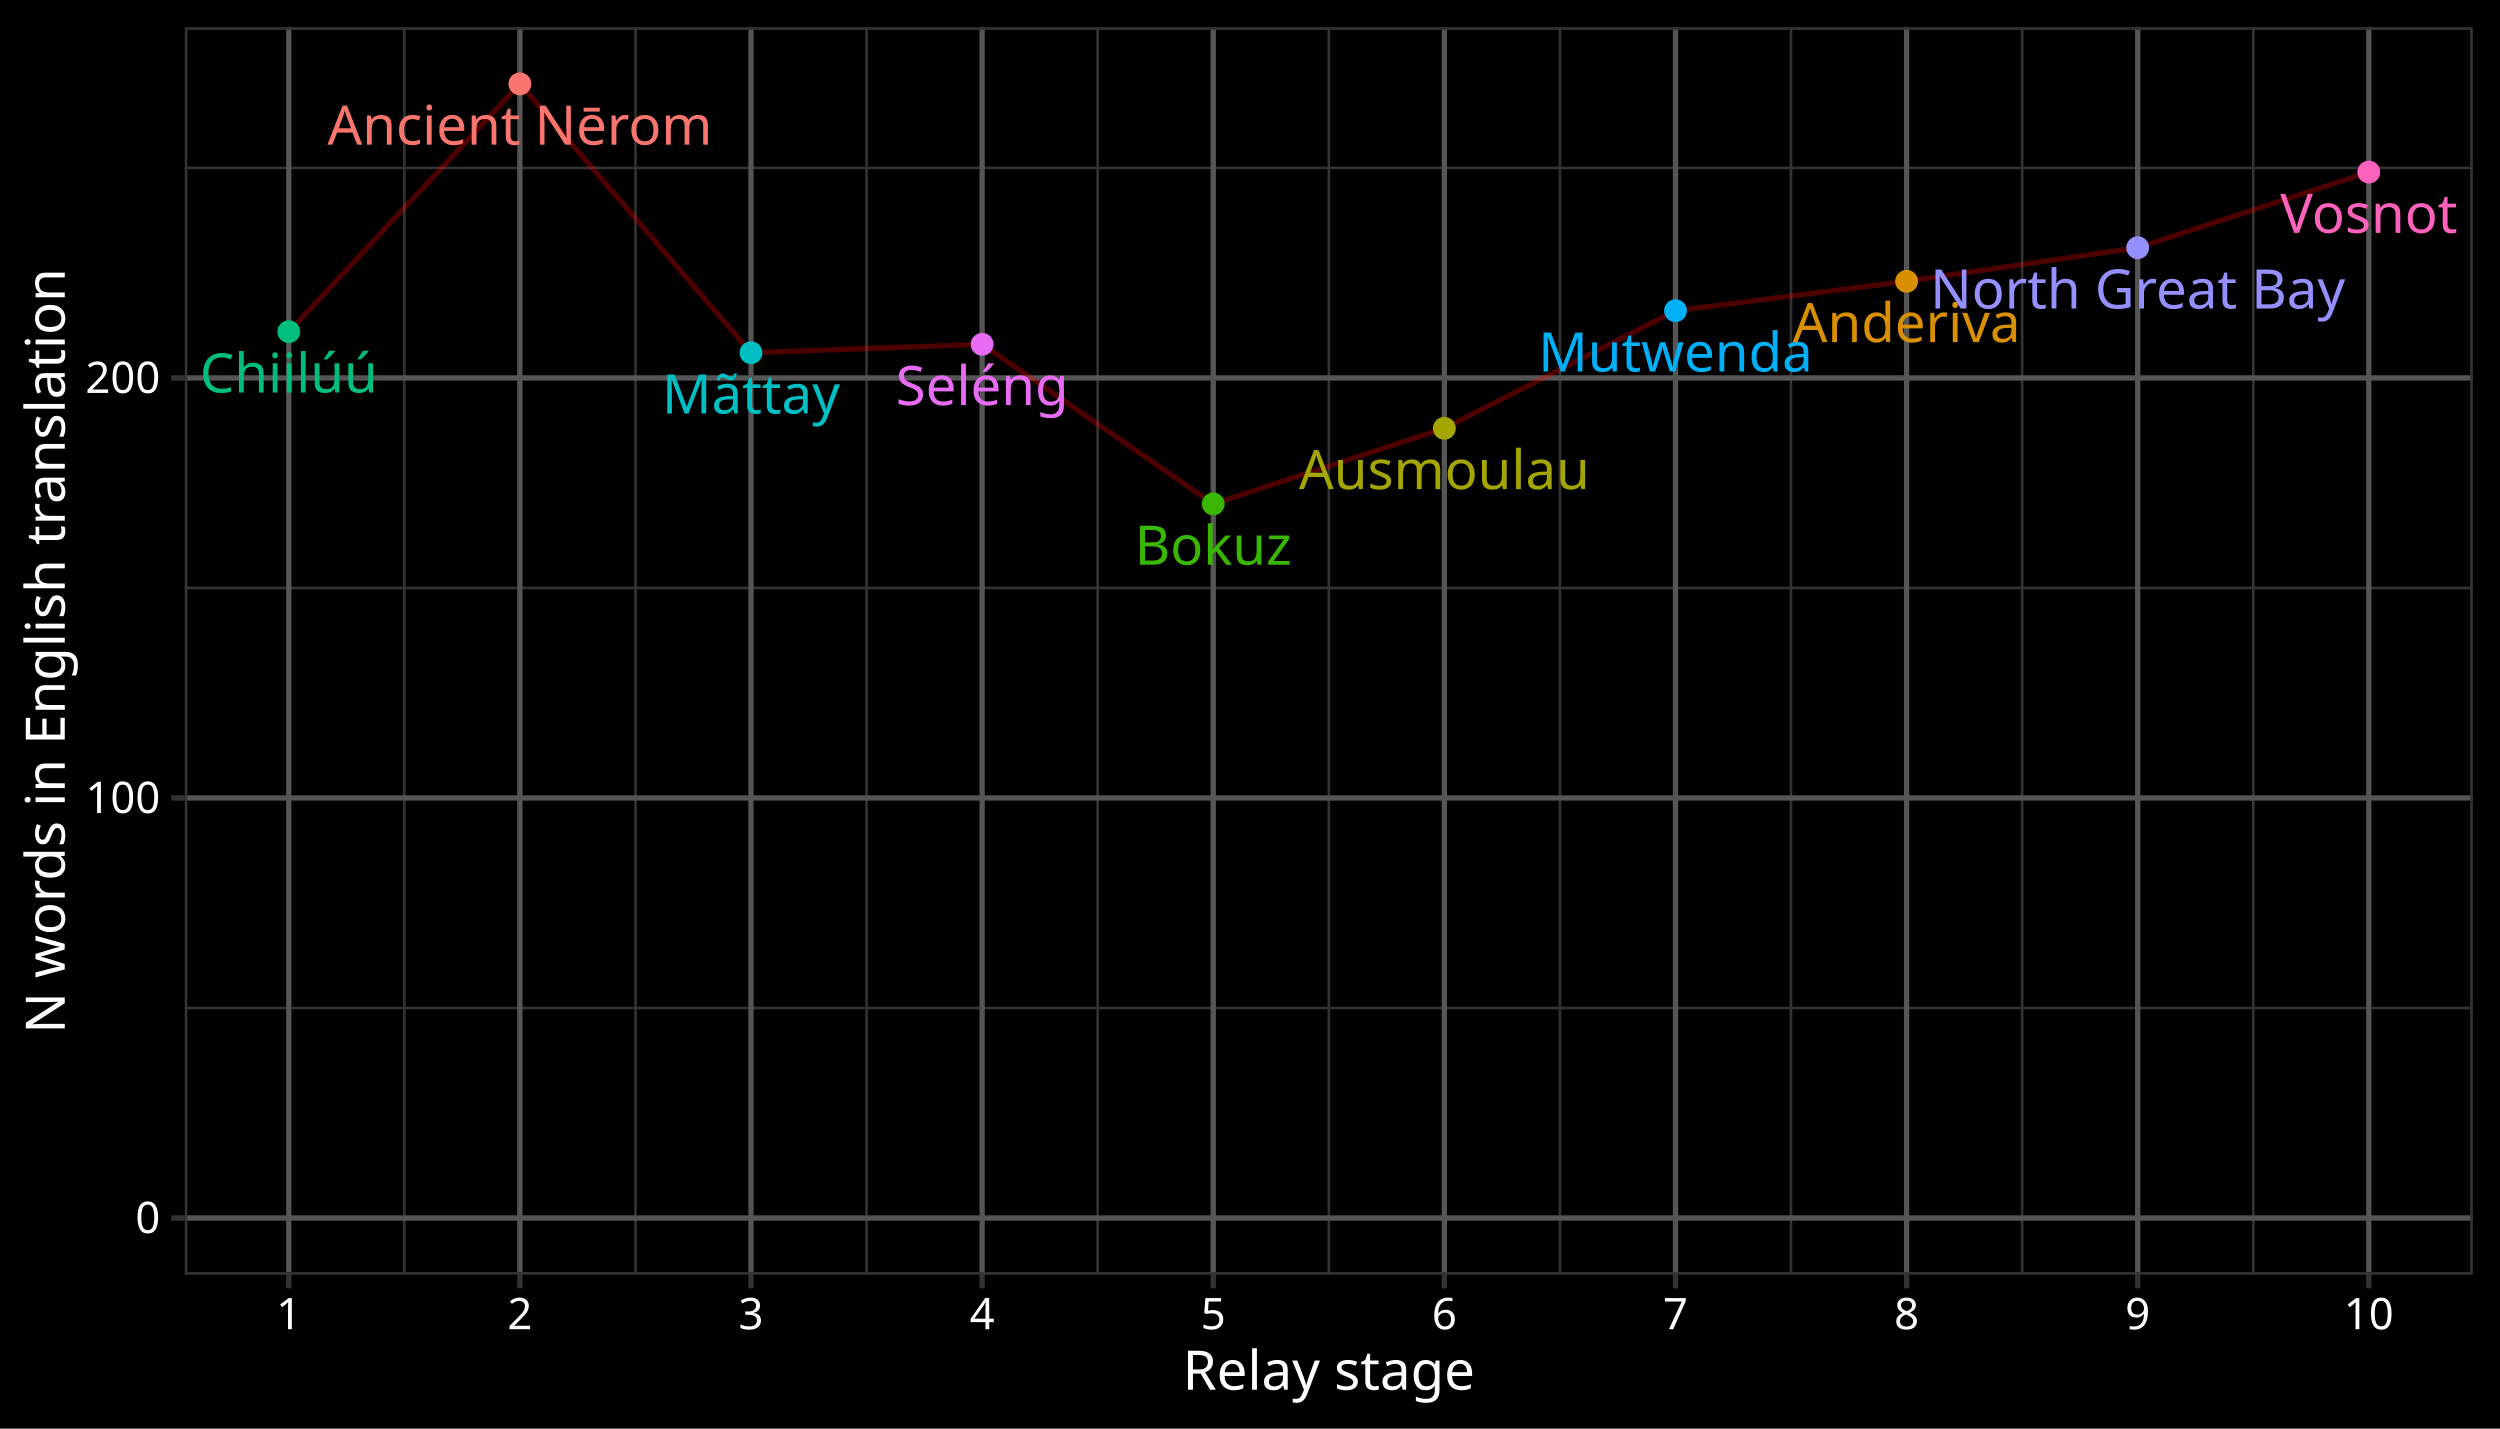
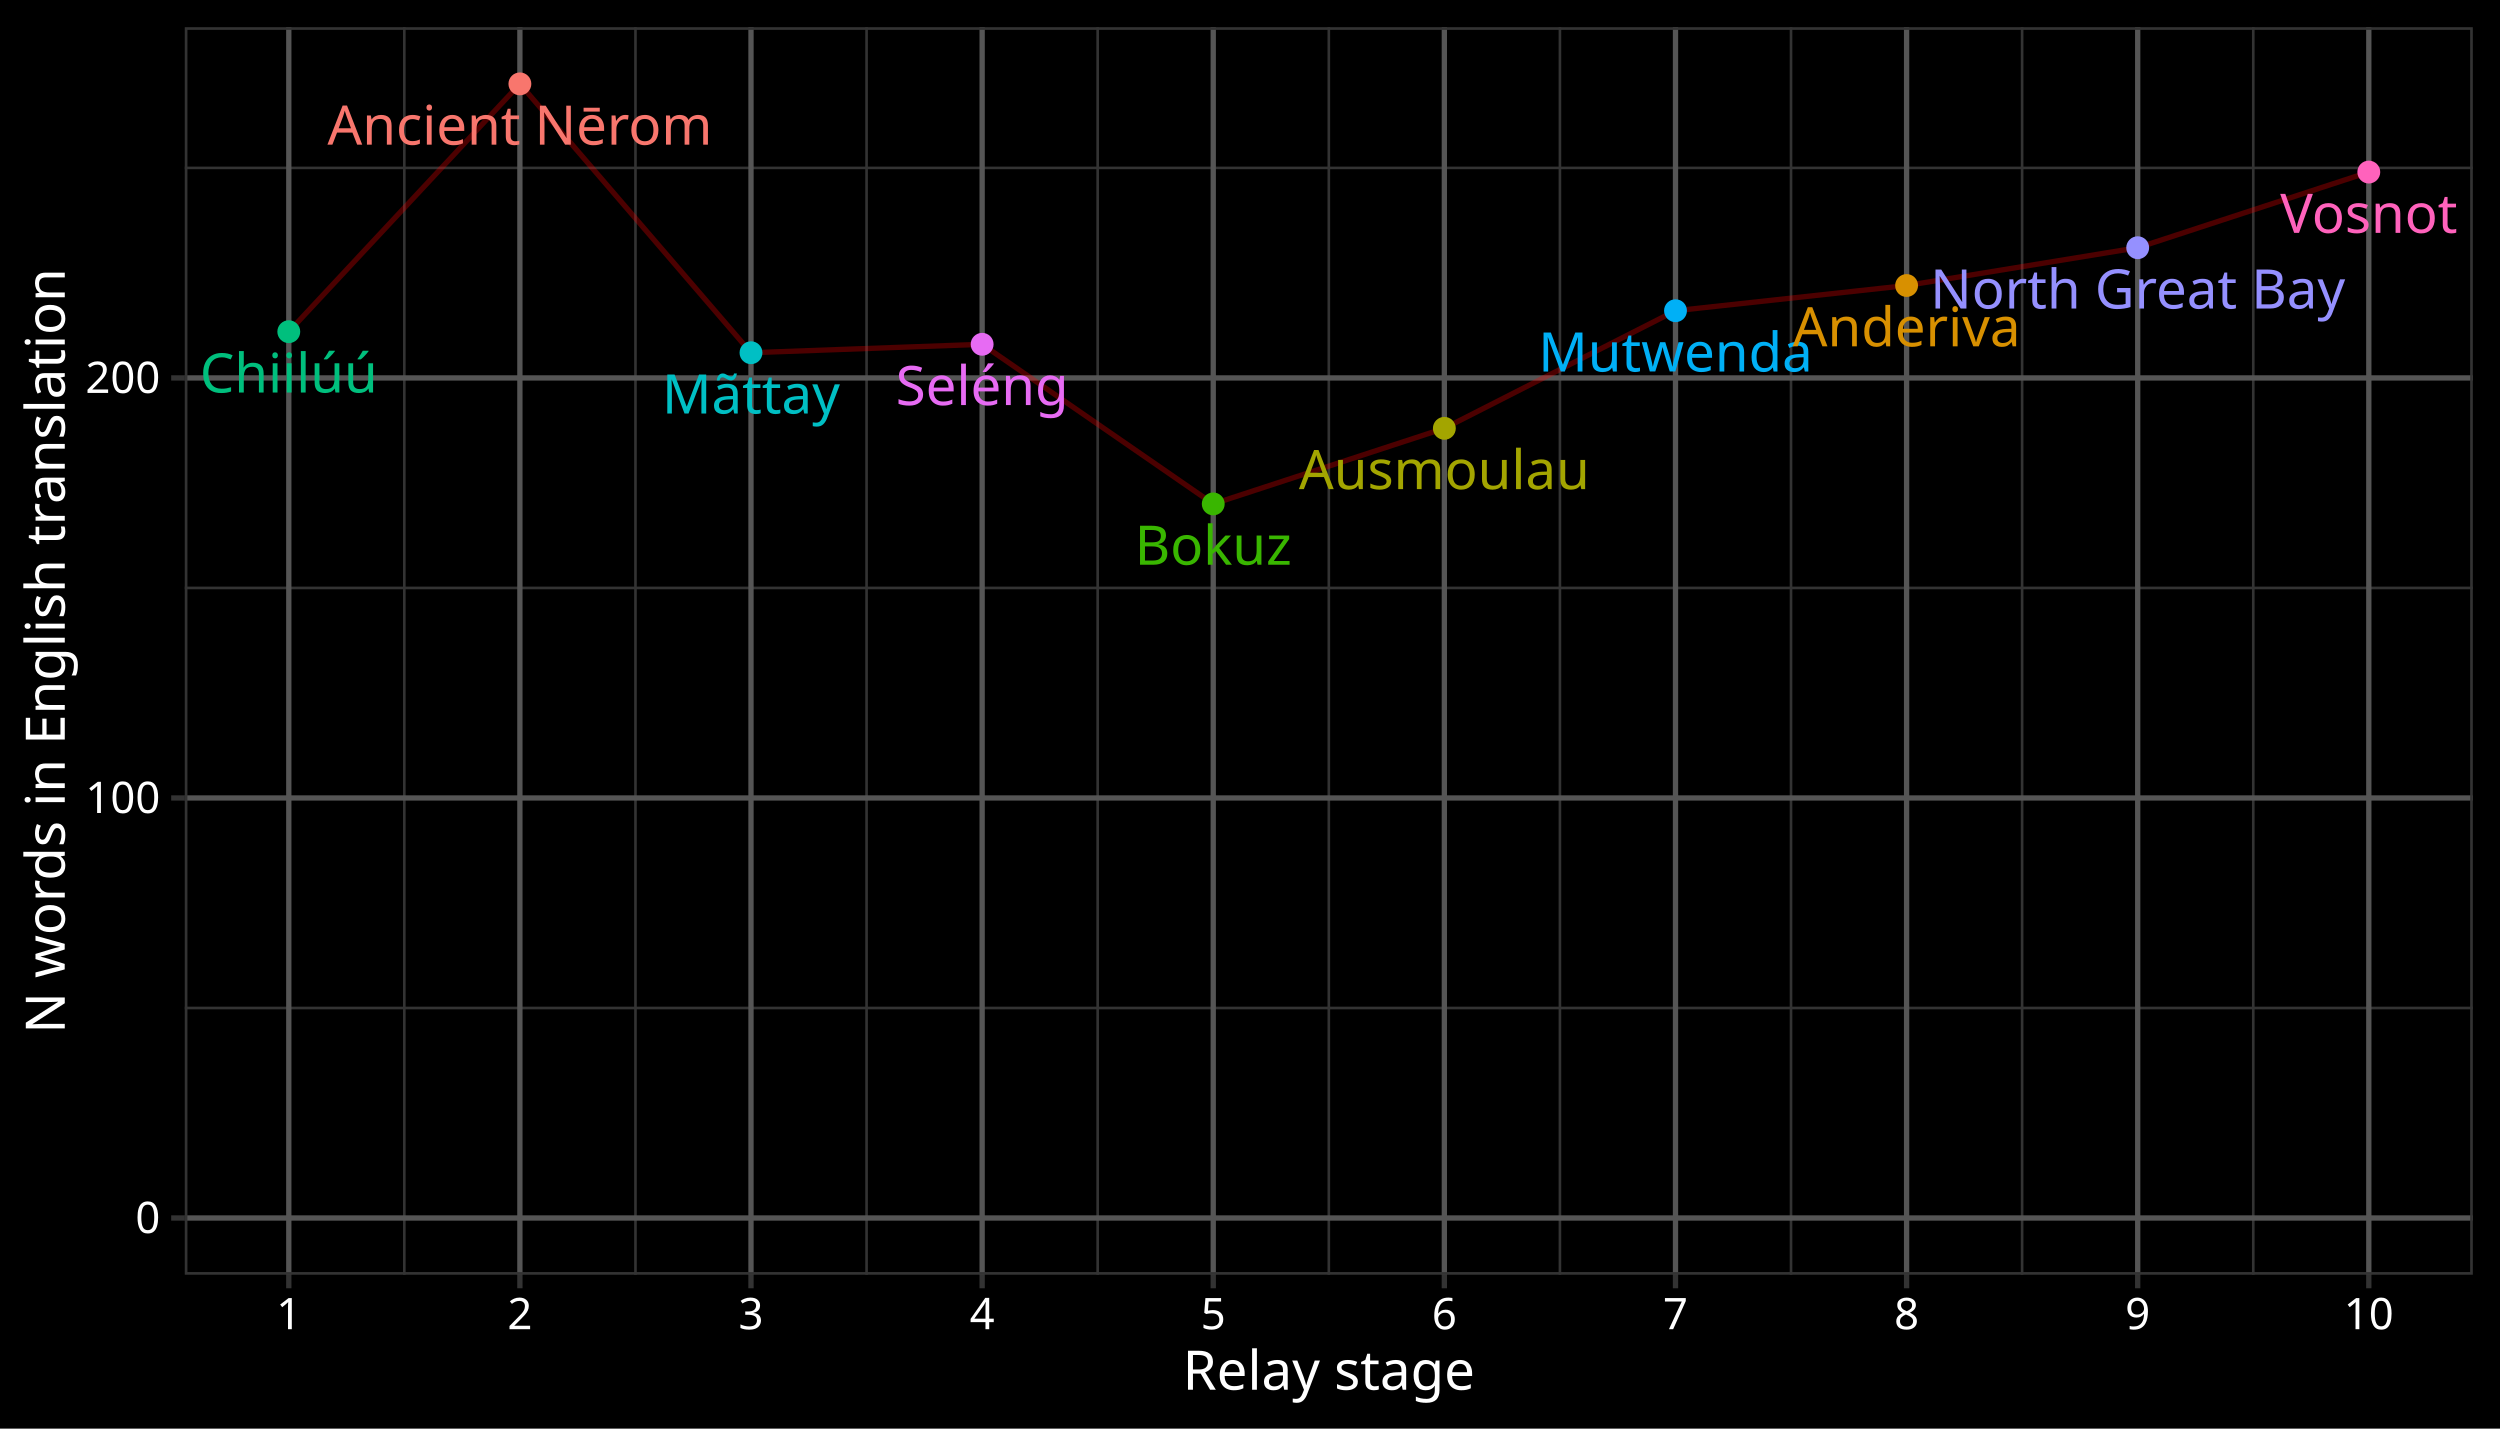
<svg xmlns="http://www.w3.org/2000/svg" width="504.00pt" height="288.00pt" viewBox="0 0 504.00 288.00">
  <g class="svglite">
    <defs>
      <style type="text/css">
    .svglite line, .svglite polyline, .svglite polygon, .svglite path, .svglite rect, .svglite circle {
      fill: none;
      stroke: #000000;
      stroke-linecap: round;
      stroke-linejoin: round;
      stroke-miterlimit: 10.00;
    }
    .svglite text {
      white-space: pre;
    }
    .svglite g.glyphgroup path {
      fill: inherit;
      stroke: none;
    }
  </style>
    </defs>
    <rect width="100%" height="100%" style="stroke: none; fill: none;" />
    <defs>
      <clipPath id="cpMC4wMHw1MDQuMDB8MC4wMHwyODguMDA=">
        <rect x="0.00" y="0.00" width="504.00" height="288.00" />
      </clipPath>
    </defs>
    <g clip-path="url(#cpMC4wMHw1MDQuMDB8MC4wMHwyODguMDA=)">
      <rect x="0" y="0.00" width="504.00" height="288.00" style="stroke-width: 1.07; stroke: none; fill: #000000;" />
    </g>
    <defs>
      <clipPath id="cpMzcuMjV8NDk4LjUyfDUuNDh8MjU2Ljk4">
        <rect x="37.25" y="5.48" width="461.27" height="251.50" />
      </clipPath>
    </defs>
    <g clip-path="url(#cpMzcuMjV8NDk4LjUyfDUuNDh8MjU2Ljk4)">
      <rect x="37.25" y="5.48" width="461.27" height="251.50" style="stroke-width: 1.07; stroke: none; fill: #000000;" />
      <polyline points="37.25,203.21 498.52,203.21 " style="stroke-width: 0.53; stroke: #333333; stroke-linecap: butt;" />
      <polyline points="37.25,118.53 498.52,118.53 " style="stroke-width: 0.53; stroke: #333333; stroke-linecap: butt;" />
      <polyline points="37.25,33.85 498.52,33.85 " style="stroke-width: 0.53; stroke: #333333; stroke-linecap: butt;" />
      <polyline points="81.51,256.98 81.51,5.48 " style="stroke-width: 0.53; stroke: #333333; stroke-linecap: butt;" />
      <polyline points="128.11,256.98 128.11,5.48 " style="stroke-width: 0.53; stroke: #333333; stroke-linecap: butt;" />
      <polyline points="174.70,256.98 174.70,5.48 " style="stroke-width: 0.53; stroke: #333333; stroke-linecap: butt;" />
      <polyline points="221.29,256.98 221.29,5.48 " style="stroke-width: 0.53; stroke: #333333; stroke-linecap: butt;" />
      <polyline points="267.89,256.98 267.89,5.48 " style="stroke-width: 0.53; stroke: #333333; stroke-linecap: butt;" />
      <polyline points="314.48,256.98 314.48,5.48 " style="stroke-width: 0.53; stroke: #333333; stroke-linecap: butt;" />
      <polyline points="361.07,256.98 361.07,5.48 " style="stroke-width: 0.53; stroke: #333333; stroke-linecap: butt;" />
      <polyline points="407.66,256.98 407.66,5.48 " style="stroke-width: 0.53; stroke: #333333; stroke-linecap: butt;" />
      <polyline points="454.26,256.98 454.26,5.48 " style="stroke-width: 0.53; stroke: #333333; stroke-linecap: butt;" />
      <polyline points="37.25,245.55 498.52,245.55 " style="stroke-width: 1.07; stroke: #555555; stroke-linecap: butt;" />
      <polyline points="37.25,160.87 498.52,160.87 " style="stroke-width: 1.07; stroke: #555555; stroke-linecap: butt;" />
      <polyline points="37.25,76.19 498.52,76.19 " style="stroke-width: 1.07; stroke: #555555; stroke-linecap: butt;" />
      <polyline points="58.22,256.98 58.22,5.48 " style="stroke-width: 1.07; stroke: #555555; stroke-linecap: butt;" />
      <polyline points="104.81,256.98 104.81,5.48 " style="stroke-width: 1.07; stroke: #555555; stroke-linecap: butt;" />
      <polyline points="151.40,256.98 151.40,5.48 " style="stroke-width: 1.07; stroke: #555555; stroke-linecap: butt;" />
      <polyline points="198.00,256.98 198.00,5.48 " style="stroke-width: 1.07; stroke: #555555; stroke-linecap: butt;" />
      <polyline points="244.59,256.98 244.59,5.48 " style="stroke-width: 1.07; stroke: #555555; stroke-linecap: butt;" />
      <polyline points="291.18,256.98 291.18,5.48 " style="stroke-width: 1.07; stroke: #555555; stroke-linecap: butt;" />
      <polyline points="337.78,256.98 337.78,5.48 " style="stroke-width: 1.07; stroke: #555555; stroke-linecap: butt;" />
      <polyline points="384.37,256.98 384.37,5.48 " style="stroke-width: 1.07; stroke: #555555; stroke-linecap: butt;" />
      <polyline points="430.96,256.98 430.96,5.48 " style="stroke-width: 1.07; stroke: #555555; stroke-linecap: butt;" />
      <polyline points="477.55,256.98 477.55,5.48 " style="stroke-width: 1.07; stroke: #555555; stroke-linecap: butt;" />
-       <polyline points="58.22,66.87 104.81,16.91 151.40,71.11 198.00,69.41 244.59,101.59 291.18,86.35 337.78,62.64 384.37,56.71 430.96,49.94 477.55,34.69 " style="stroke-width: 1.07; stroke: #FF0000; stroke-opacity: 0.30; stroke-linecap: butt;" />
+       <polyline points="58.22,66.87 104.81,16.91 151.40,71.11 198.00,69.41 244.59,101.59 291.18,86.35 337.78,62.64 384.37,57.56 430.96,49.94 477.55,34.69 " style="stroke-width: 1.07; stroke: #FF0000; stroke-opacity: 0.30; stroke-linecap: butt;" />
      <circle cx="58.22" cy="66.87" r="1.95" style="stroke-width: 0.71; stroke: #00BF7D; fill: #00BF7D;" />
      <circle cx="104.81" cy="16.91" r="1.95" style="stroke-width: 0.71; stroke: #F8766D; fill: #F8766D;" />
      <circle cx="151.40" cy="71.11" r="1.95" style="stroke-width: 0.71; stroke: #00BFC4; fill: #00BFC4;" />
      <circle cx="198.00" cy="69.41" r="1.95" style="stroke-width: 0.71; stroke: #E76BF3; fill: #E76BF3;" />
      <circle cx="244.59" cy="101.59" r="1.95" style="stroke-width: 0.71; stroke: #39B600; fill: #39B600;" />
      <circle cx="291.18" cy="86.35" r="1.95" style="stroke-width: 0.71; stroke: #A3A500; fill: #A3A500;" />
      <circle cx="337.78" cy="62.64" r="1.95" style="stroke-width: 0.71; stroke: #00B0F6; fill: #00B0F6;" />
-       <circle cx="384.37" cy="56.71" r="1.95" style="stroke-width: 0.71; stroke: #D89000; fill: #D89000;" />
+       <circle cx="384.37" cy="57.56" r="1.95" style="stroke-width: 0.71; stroke: #D89000; fill: #D89000;" />
      <circle cx="430.96" cy="49.94" r="1.95" style="stroke-width: 0.71; stroke: #9590FF; fill: #9590FF;" />
      <circle cx="477.55" cy="34.69" r="1.95" style="stroke-width: 0.71; stroke: #FF62BC; fill: #FF62BC;" />
      <text x="58.22" y="79.13" text-anchor="middle" style="font-size: 11.00px;fill: #00BF7D; font-family: &quot;Fira Sans&quot;;" textLength="34.75px" lengthAdjust="spacingAndGlyphs">Chiilúú</text>
      <text x="104.81" y="29.17" text-anchor="middle" style="font-size: 11.00px;fill: #F8766D; font-family: &quot;Fira Sans&quot;;" textLength="73.75px" lengthAdjust="spacingAndGlyphs">Ancient Nērom</text>
      <text x="151.40" y="83.37" text-anchor="middle" style="font-size: 11.00px;fill: #00BFC4; font-family: &quot;Fira Sans&quot;;" textLength="33.62px" lengthAdjust="spacingAndGlyphs">Mãttay</text>
      <text x="198.00" y="81.67" text-anchor="middle" style="font-size: 11.00px;fill: #E76BF3; font-family: &quot;Fira Sans&quot;;" textLength="33.33px" lengthAdjust="spacingAndGlyphs">Seléng</text>
      <text x="244.59" y="113.85" text-anchor="middle" style="font-size: 11.00px;fill: #39B600; font-family: &quot;Fira Sans&quot;;" textLength="29.88px" lengthAdjust="spacingAndGlyphs">Bokuz</text>
      <text x="291.18" y="98.61" text-anchor="middle" style="font-size: 11.00px;fill: #A3A500; font-family: &quot;Fira Sans&quot;;" textLength="55.64px" lengthAdjust="spacingAndGlyphs">Ausmoulau</text>
      <text x="337.78" y="74.90" text-anchor="middle" style="font-size: 11.00px;fill: #00B0F6; font-family: &quot;Fira Sans&quot;;" textLength="51.84px" lengthAdjust="spacingAndGlyphs">Mutwenda</text>
-       <text x="384.37" y="68.97" text-anchor="middle" style="font-size: 11.00px;fill: #D89000; font-family: &quot;Fira Sans&quot;;" textLength="43.91px" lengthAdjust="spacingAndGlyphs">Anderiva</text>
+       <text x="384.37" y="69.82" text-anchor="middle" style="font-size: 11.00px;fill: #D89000; font-family: &quot;Fira Sans&quot;;" textLength="43.91px" lengthAdjust="spacingAndGlyphs">Anderiva</text>
      <text x="430.96" y="62.20" text-anchor="middle" style="font-size: 11.00px;fill: #9590FF; font-family: &quot;Fira Sans&quot;;" textLength="79.06px" lengthAdjust="spacingAndGlyphs">North Great Bay</text>
      <text x="477.55" y="46.95" text-anchor="middle" style="font-size: 11.00px;fill: #FF62BC; font-family: &quot;Fira Sans&quot;;" textLength="34.23px" lengthAdjust="spacingAndGlyphs">Vosnot</text>
      <rect x="37.25" y="5.48" width="461.27" height="251.50" style="stroke-width: 1.07; stroke: #333333;" />
    </g>
    <g clip-path="url(#cpMC4wMHw1MDQuMDB8MC4wMHwyODguMDA=)">
      <text x="32.32" y="248.58" text-anchor="end" style="font-size: 8.80px;fill: #FFFFFF; font-family: &quot;Fira Sans&quot;;" textLength="4.91px" lengthAdjust="spacingAndGlyphs">0</text>
      <text x="32.32" y="163.90" text-anchor="end" style="font-size: 8.80px;fill: #FFFFFF; font-family: &quot;Fira Sans&quot;;" textLength="13.62px" lengthAdjust="spacingAndGlyphs">100</text>
      <text x="32.32" y="79.22" text-anchor="end" style="font-size: 8.80px;fill: #FFFFFF; font-family: &quot;Fira Sans&quot;;" textLength="14.17px" lengthAdjust="spacingAndGlyphs">200</text>
      <polyline points="34.51,245.55 37.25,245.55 " style="stroke-width: 1.07; stroke: #333333; stroke-linecap: butt;" />
      <polyline points="34.51,160.87 37.25,160.87 " style="stroke-width: 1.07; stroke: #333333; stroke-linecap: butt;" />
      <polyline points="34.51,76.19 37.25,76.19 " style="stroke-width: 1.07; stroke: #333333; stroke-linecap: butt;" />
      <polyline points="58.22,259.72 58.22,256.98 " style="stroke-width: 1.07; stroke: #333333; stroke-linecap: butt;" />
      <polyline points="104.81,259.72 104.81,256.98 " style="stroke-width: 1.07; stroke: #333333; stroke-linecap: butt;" />
      <polyline points="151.40,259.72 151.40,256.98 " style="stroke-width: 1.07; stroke: #333333; stroke-linecap: butt;" />
      <polyline points="198.00,259.72 198.00,256.98 " style="stroke-width: 1.07; stroke: #333333; stroke-linecap: butt;" />
      <polyline points="244.59,259.72 244.59,256.98 " style="stroke-width: 1.07; stroke: #333333; stroke-linecap: butt;" />
      <polyline points="291.18,259.72 291.18,256.98 " style="stroke-width: 1.07; stroke: #333333; stroke-linecap: butt;" />
      <polyline points="337.78,259.72 337.78,256.98 " style="stroke-width: 1.07; stroke: #333333; stroke-linecap: butt;" />
      <polyline points="384.37,259.72 384.37,256.98 " style="stroke-width: 1.07; stroke: #333333; stroke-linecap: butt;" />
      <polyline points="430.96,259.72 430.96,256.98 " style="stroke-width: 1.07; stroke: #333333; stroke-linecap: butt;" />
      <polyline points="477.55,259.72 477.55,256.98 " style="stroke-width: 1.07; stroke: #333333; stroke-linecap: butt;" />
      <text x="58.22" y="267.97" text-anchor="middle" style="font-size: 8.80px;fill: #FFFFFF; font-family: &quot;Fira Sans&quot;;" textLength="3.81px" lengthAdjust="spacingAndGlyphs">1</text>
      <text x="104.81" y="267.97" text-anchor="middle" style="font-size: 8.80px;fill: #FFFFFF; font-family: &quot;Fira Sans&quot;;" textLength="4.36px" lengthAdjust="spacingAndGlyphs">2</text>
      <text x="151.40" y="267.97" text-anchor="middle" style="font-size: 8.80px;fill: #FFFFFF; font-family: &quot;Fira Sans&quot;;" textLength="4.39px" lengthAdjust="spacingAndGlyphs">3</text>
      <text x="198.00" y="267.97" text-anchor="middle" style="font-size: 8.80px;fill: #FFFFFF; font-family: &quot;Fira Sans&quot;;" textLength="4.69px" lengthAdjust="spacingAndGlyphs">4</text>
      <text x="244.59" y="267.97" text-anchor="middle" style="font-size: 8.80px;fill: #FFFFFF; font-family: &quot;Fira Sans&quot;;" textLength="4.41px" lengthAdjust="spacingAndGlyphs">5</text>
      <text x="291.18" y="267.97" text-anchor="middle" style="font-size: 8.80px;fill: #FFFFFF; font-family: &quot;Fira Sans&quot;;" textLength="4.69px" lengthAdjust="spacingAndGlyphs">6</text>
      <text x="337.78" y="267.97" text-anchor="middle" style="font-size: 8.80px;fill: #FFFFFF; font-family: &quot;Fira Sans&quot;;" textLength="3.91px" lengthAdjust="spacingAndGlyphs">7</text>
      <text x="384.37" y="267.97" text-anchor="middle" style="font-size: 8.80px;fill: #FFFFFF; font-family: &quot;Fira Sans&quot;;" textLength="4.84px" lengthAdjust="spacingAndGlyphs">8</text>
      <text x="430.96" y="267.97" text-anchor="middle" style="font-size: 8.80px;fill: #FFFFFF; font-family: &quot;Fira Sans&quot;;" textLength="4.62px" lengthAdjust="spacingAndGlyphs">9</text>
      <text x="477.55" y="267.97" text-anchor="middle" style="font-size: 8.80px;fill: #FFFFFF; font-family: &quot;Fira Sans&quot;;" textLength="8.72px" lengthAdjust="spacingAndGlyphs">10</text>
      <text x="267.89" y="280.17" text-anchor="middle" style="font-size: 11.00px;fill: #FFFFFF; font-family: &quot;Fira Sans&quot;;" textLength="56.23px" lengthAdjust="spacingAndGlyphs">Relay stage</text>
      <text transform="translate(13.06,131.23) rotate(-90)" text-anchor="middle" style="font-size: 11.00px;fill: #FFFFFF; font-family: &quot;Fira Sans&quot;;" textLength="149.09px" lengthAdjust="spacingAndGlyphs">N words in English translation</text>
    </g>
  </g>
</svg>
